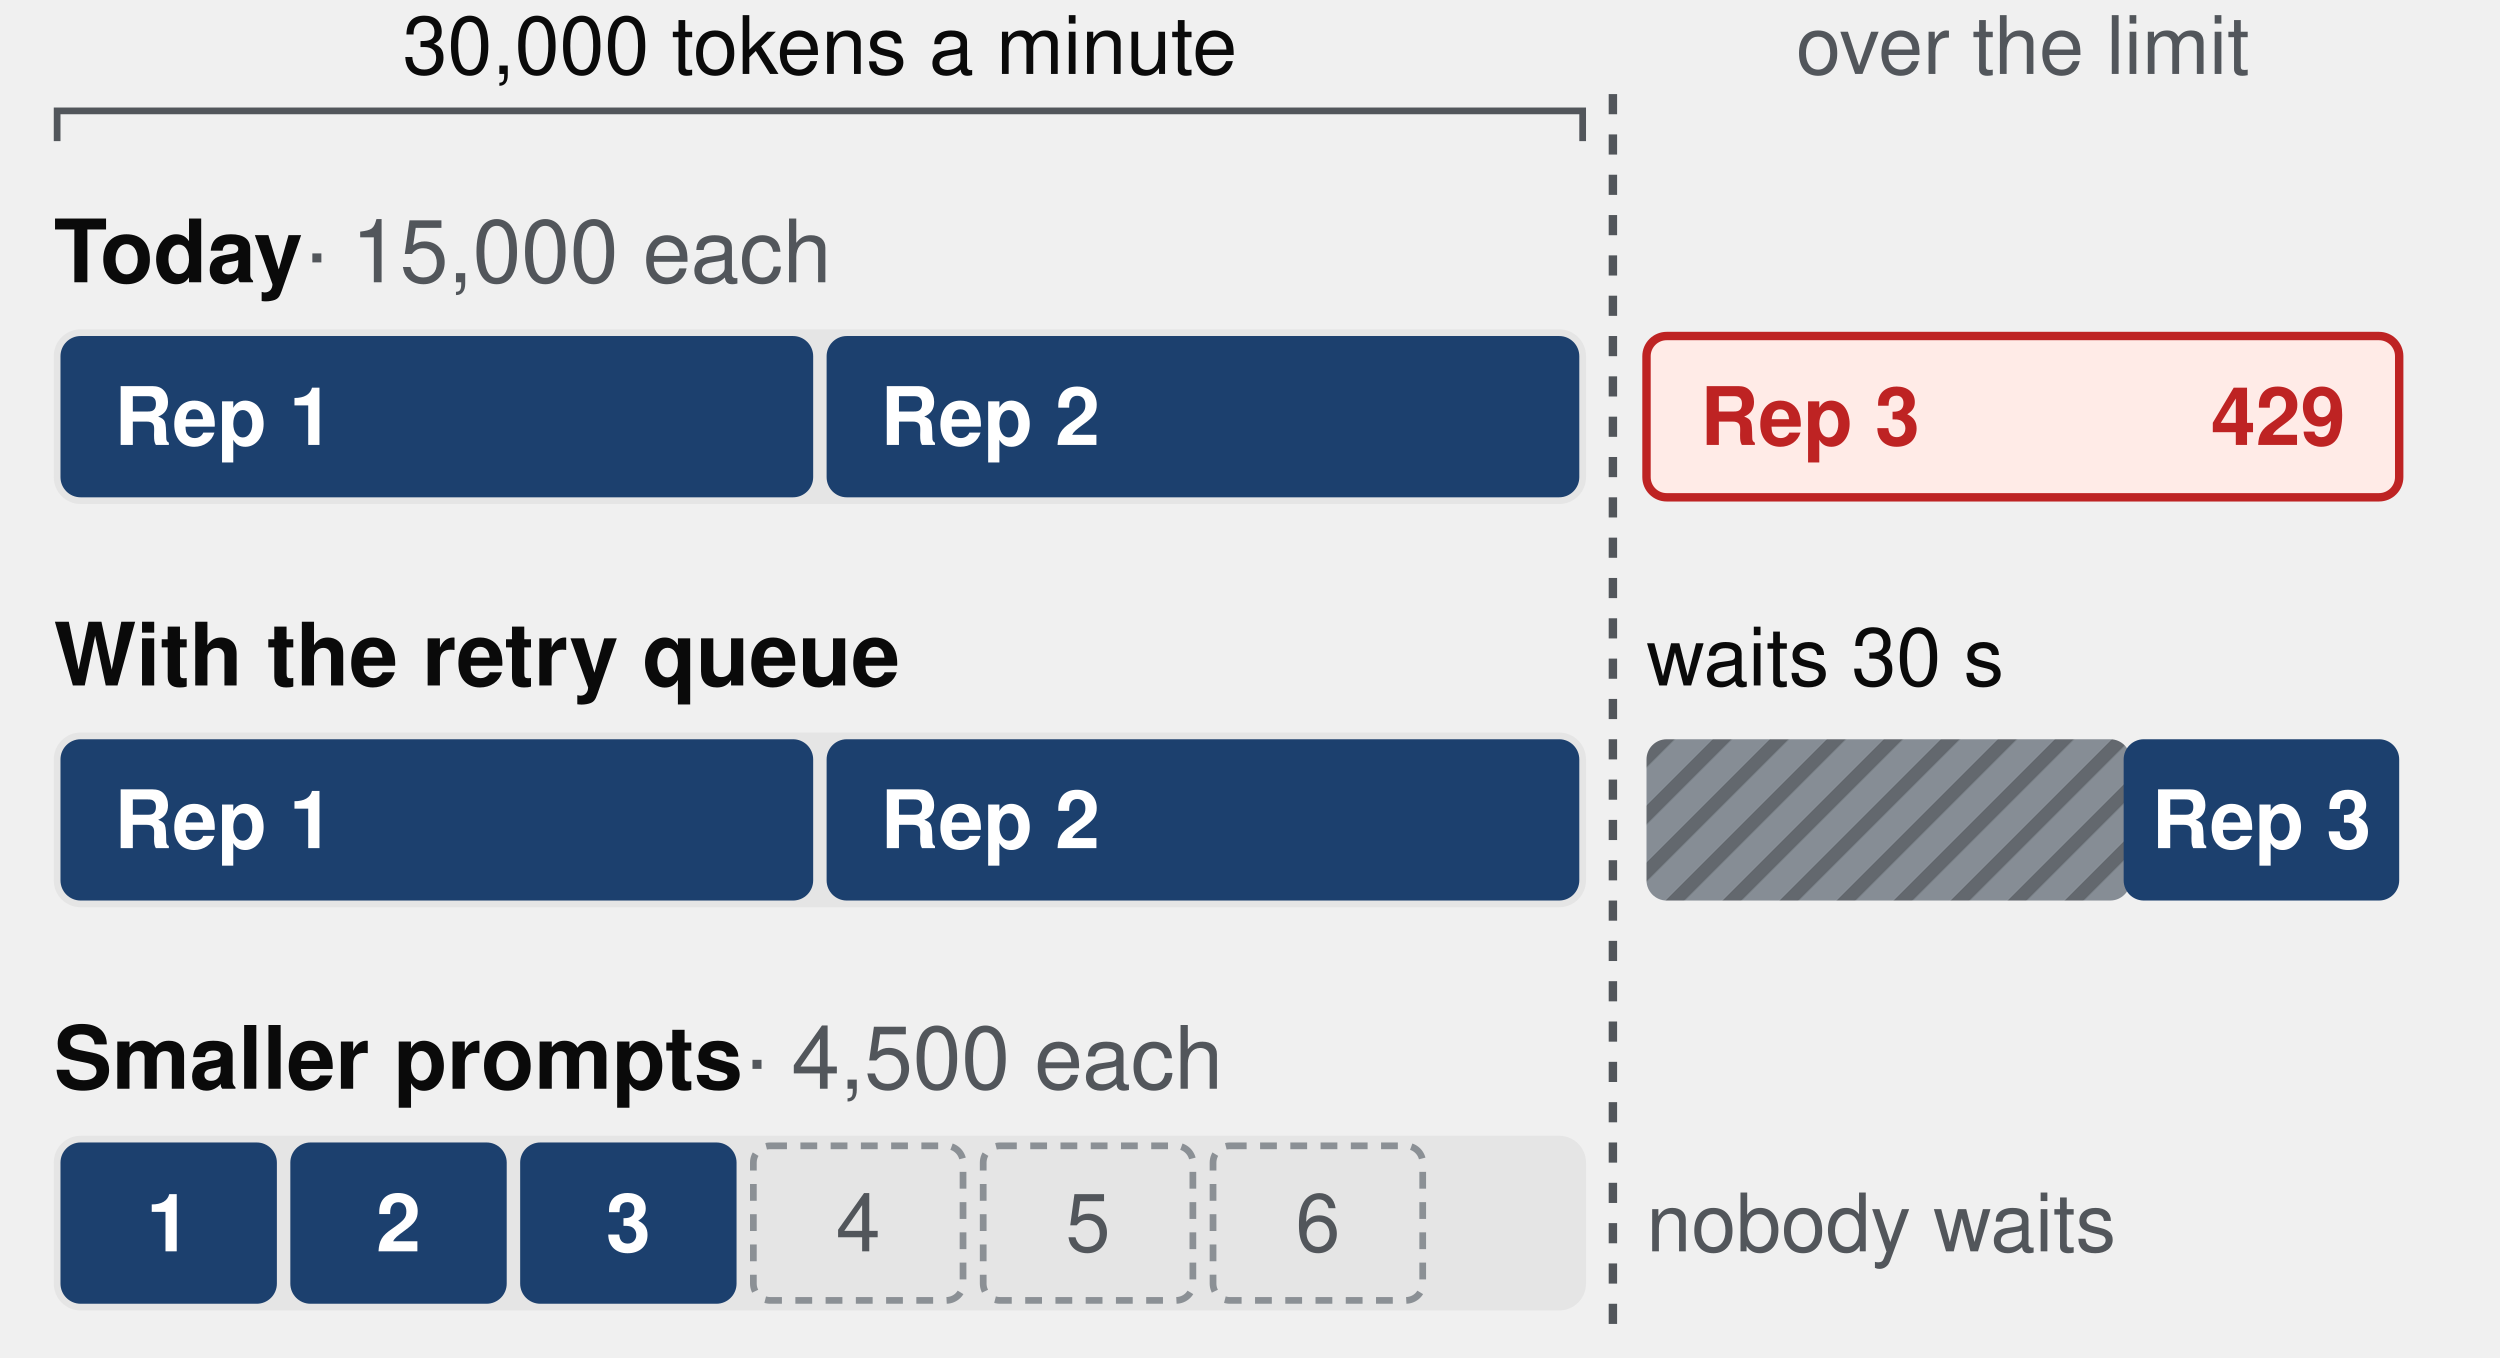
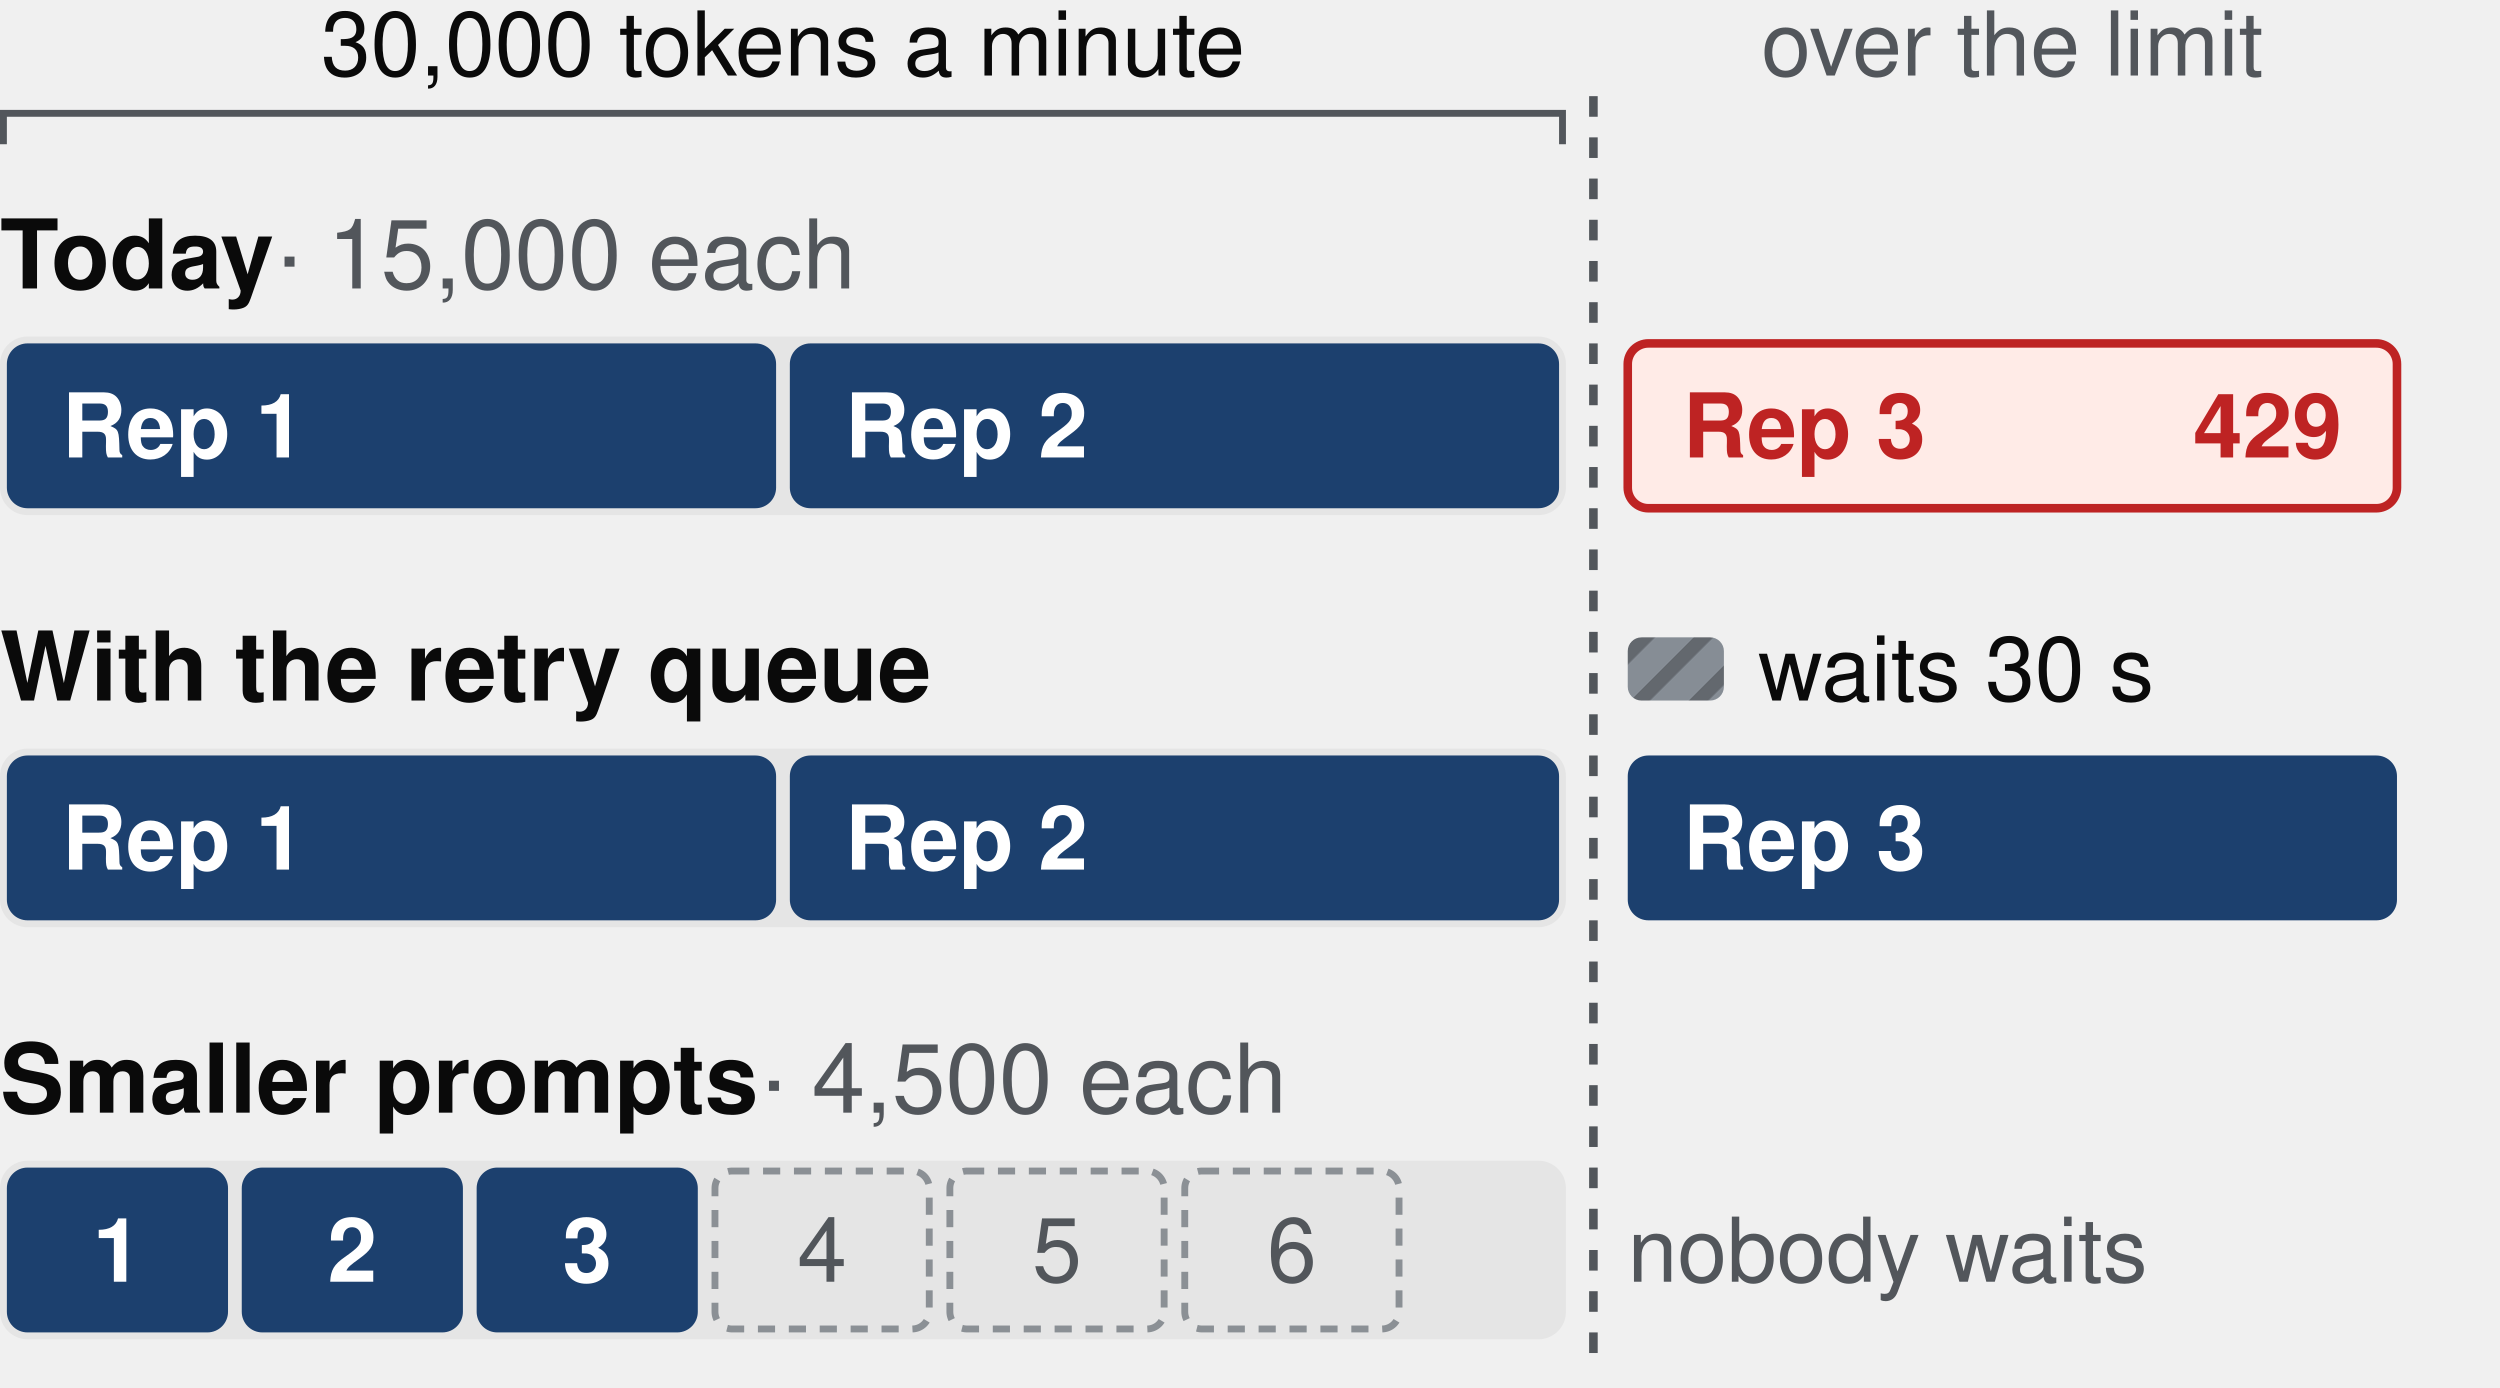
- <svg xmlns="http://www.w3.org/2000/svg" width="372" height="202" viewBox="0 0 372 202" role="img" aria-labelledby="token-budget-title token-budget-desc" font-family="Geist, 'Helvetica Neue', Helvetica, Arial, sans-serif" version="1.1" id="svg22">
+ <svg xmlns="http://www.w3.org/2000/svg" width="364" height="202" viewBox="0 0 364 202" role="img" aria-labelledby="token-budget-title token-budget-desc" font-family="Geist, 'Helvetica Neue', Helvetica, Arial, sans-serif" version="1.1" id="svg22">
  <defs id="defs2">
    <pattern id="tb-wait" width="6" height="6" patternUnits="userSpaceOnUse" patternTransform="rotate(45)">
      <rect width="6" height="6" fill="#868d95" id="rect1" />
      <rect width="2" height="6" fill="#63686e" id="rect2" />
    </pattern>
  </defs>
-   <path d="M240 14V199" stroke="#52565b" stroke-width="1.25" stroke-dasharray="3 3" id="path2" />
-   <path d="M8.5 21V16.5H235.5V21" fill="none" stroke="#52565b" id="path3" />
-   <text x="122" y="11" font-size="12" fill="#0a0a0a" font-weight="500" text-anchor="middle" id="text3">30,000 tokens a minute</text>
-   <text x="301" y="11" font-size="12" fill="#52565b" text-anchor="middle" id="text4">over the limit</text>
-   <text x="8" y="42" font-size="13" font-weight="600" fill="#0a0a0a" id="text5">Today<tspan font-weight="400" fill="#52565b" id="tspan4"> · 15,000 each</tspan>
+   <path d="M232 14V199" stroke="#52565b" stroke-width="1.25" stroke-dasharray="3 3" id="path2" />
+   <path d="M0.5 21V16.5H227.5V21" fill="none" stroke="#52565b" id="path3" />
+   <text x="114" y="11" font-size="13" fill="#0a0a0a" font-weight="500" text-anchor="middle" id="text3">30,000 tokens a minute</text>
+   <text x="293" y="11" font-size="13" fill="#52565b" text-anchor="middle" id="text4">over the limit</text>
+   <text x="0" y="42" font-size="14" font-weight="600" fill="#0a0a0a" id="text5">Today<tspan font-weight="400" fill="#52565b" id="tspan4"> · 15,000 each</tspan>
  </text>
-   <rect x="8" y="49" width="228" height="26" rx="4" fill="#e5e5e5" id="rect5" />
-   <rect x="9" y="50" width="112" height="24" rx="3" fill="#1c406e" id="rect6" />
-   <text x="17" y="66.2" font-size="12" fill="#ffffff" font-weight="600" id="text6">Rep 1</text>
-   <rect x="123" y="50" width="112" height="24" rx="3" fill="#1c406e" id="rect7" />
-   <text x="131" y="66.2" font-size="12" fill="#ffffff" font-weight="600" id="text7">Rep 2</text>
-   <rect x="245" y="50" width="112" height="24" rx="3" fill="#ffebe7" stroke="#be2323" stroke-width="1.25" id="rect8" />
-   <text x="253" y="66.2" font-size="12" fill="#be2323" font-weight="600" id="text8">Rep 3</text>
-   <text x="349" y="66.2" font-size="12" fill="#be2323" font-weight="700" text-anchor="end" id="text9">429</text>
-   <text x="8" y="102" font-size="13" font-weight="600" fill="#0a0a0a" id="text10">With the retry queue</text>
-   <rect x="8" y="109" width="228" height="26" rx="4" fill="#e5e5e5" id="rect10" />
-   <rect x="9" y="110" width="112" height="24" rx="3" fill="#1c406e" id="rect11" />
-   <text x="17" y="126.2" font-size="12" fill="#ffffff" font-weight="600" id="text11">Rep 1</text>
-   <rect x="123" y="110" width="112" height="24" rx="3" fill="#1c406e" id="rect12" />
-   <text x="131" y="126.2" font-size="12" fill="#ffffff" font-weight="600" id="text12">Rep 2</text>
-   <text x="245" y="102" font-size="12" fill="#0a0a0a" font-weight="500" id="text13">waits 30 s</text>
-   <rect x="245" y="110" width="72" height="24" rx="3" fill="url(#tb-wait)" id="rect13" />
-   <rect x="316" y="110" width="41" height="24" rx="3" fill="#1c406e" id="rect14" />
-   <text x="336.5" y="126.2" font-size="12" fill="#ffffff" font-weight="600" text-anchor="middle" id="text14">Rep 3</text>
-   <text x="8" y="162" font-size="13" font-weight="600" fill="#0a0a0a" id="text15">Smaller prompts<tspan font-weight="400" fill="#52565b" id="tspan14"> · 4,500 each</tspan>
+   <rect x="0" y="49" width="228" height="26" rx="4" fill="#e5e5e5" id="rect5" />
+   <rect x="1" y="50" width="112" height="24" rx="3" fill="#1c406e" id="rect6" />
+   <text x="9" y="66.61" font-size="13" fill="#ffffff" font-weight="600" id="text6">Rep 1</text>
+   <rect x="115" y="50" width="112" height="24" rx="3" fill="#1c406e" id="rect7" />
+   <text x="123" y="66.61" font-size="13" fill="#ffffff" font-weight="600" id="text7">Rep 2</text>
+   <rect x="237" y="50" width="112" height="24" rx="3" fill="#ffebe7" stroke="#be2323" stroke-width="1.25" id="rect8" />
+   <text x="245" y="66.61" font-size="13" fill="#be2323" font-weight="600" id="text8">Rep 3</text>
+   <text x="341" y="66.61" font-size="13" fill="#be2323" font-weight="700" text-anchor="end" id="text9">429</text>
+   <text x="0" y="102" font-size="14" font-weight="600" fill="#0a0a0a" id="text10">With the retry queue</text>
+   <rect x="0" y="109" width="228" height="26" rx="4" fill="#e5e5e5" id="rect10" />
+   <rect x="1" y="110" width="112" height="24" rx="3" fill="#1c406e" id="rect11" />
+   <text x="9" y="126.61" font-size="13" fill="#ffffff" font-weight="600" id="text11">Rep 1</text>
+   <rect x="115" y="110" width="112" height="24" rx="3" fill="#1c406e" id="rect12" />
+   <text x="123" y="126.61" font-size="13" fill="#ffffff" font-weight="600" id="text12">Rep 2</text>
+   <rect x="237" y="92.8" width="14" height="9.2" rx="2" fill="url(#tb-wait)" id="rect13" />
+   <text x="256" y="102" font-size="13" fill="#0a0a0a" font-weight="500" id="text13">waits 30 s</text>
+   <rect x="237" y="110" width="112" height="24" rx="3" fill="#1c406e" id="rect14" />
+   <text x="245" y="126.61" font-size="13" fill="#ffffff" font-weight="600" id="text14">Rep 3</text>
+   <text x="0" y="162" font-size="14" font-weight="600" fill="#0a0a0a" id="text15">Smaller prompts<tspan font-weight="400" fill="#52565b" id="tspan14"> · 4,500 each</tspan>
  </text>
-   <rect x="8" y="169" width="228" height="26" rx="4" fill="#e5e5e5" id="rect15" />
-   <rect x="9" y="170" width="32.2" height="24" rx="3" fill="#1c406e" id="rect16" />
-   <text x="25.1" y="186.2" font-size="12" fill="#ffffff" font-weight="600" text-anchor="middle" id="text16">1</text>
-   <rect x="43.2" y="170" width="32.2" height="24" rx="3" fill="#1c406e" id="rect17" />
-   <text x="59.3" y="186.2" font-size="12" fill="#ffffff" font-weight="600" text-anchor="middle" id="text17">2</text>
-   <rect x="77.4" y="170" width="32.2" height="24" rx="3" fill="#1c406e" id="rect18" />
-   <text x="93.5" y="186.2" font-size="12" fill="#ffffff" font-weight="600" text-anchor="middle" id="text18">3</text>
-   <rect x="112.1" y="170.5" width="31.2" height="23" rx="2.5" fill="none" stroke="#8b9095" stroke-dasharray="2.5 2" id="rect19" />
-   <text x="127.7" y="186.2" font-size="12" fill="#52565b" font-weight="500" text-anchor="middle" id="text19">4</text>
-   <rect x="146.3" y="170.5" width="31.2" height="23" rx="2.5" fill="none" stroke="#8b9095" stroke-dasharray="2.5 2" id="rect20" />
-   <text x="161.9" y="186.2" font-size="12" fill="#52565b" font-weight="500" text-anchor="middle" id="text20">5</text>
-   <rect x="180.5" y="170.5" width="31.2" height="23" rx="2.5" fill="none" stroke="#8b9095" stroke-dasharray="2.5 2" id="rect21" />
-   <text x="196.1" y="186.2" font-size="12" fill="#52565b" font-weight="500" text-anchor="middle" id="text21">6</text>
-   <text x="245" y="186.2" font-size="12" fill="#52565b" id="text22">nobody waits</text>
+   <rect x="0" y="169" width="228" height="26" rx="4" fill="#e5e5e5" id="rect15" />
+   <rect x="1" y="170" width="32.2" height="24" rx="3" fill="#1c406e" id="rect16" />
+   <text x="17.1" y="186.62" font-size="13" fill="#ffffff" font-weight="600" text-anchor="middle" id="text16">1</text>
+   <rect x="35.2" y="170" width="32.2" height="24" rx="3" fill="#1c406e" id="rect17" />
+   <text x="51.3" y="186.62" font-size="13" fill="#ffffff" font-weight="600" text-anchor="middle" id="text17">2</text>
+   <rect x="69.4" y="170" width="32.2" height="24" rx="3" fill="#1c406e" id="rect18" />
+   <text x="85.5" y="186.62" font-size="13" fill="#ffffff" font-weight="600" text-anchor="middle" id="text18">3</text>
+   <rect x="104.1" y="170.5" width="31.2" height="23" rx="2.5" fill="none" stroke="#8b9095" stroke-dasharray="2.5 2" id="rect19" />
+   <text x="119.7" y="186.62" font-size="13" fill="#52565b" font-weight="500" text-anchor="middle" id="text19">4</text>
+   <rect x="138.3" y="170.5" width="31.2" height="23" rx="2.5" fill="none" stroke="#8b9095" stroke-dasharray="2.5 2" id="rect20" />
+   <text x="153.9" y="186.62" font-size="13" fill="#52565b" font-weight="500" text-anchor="middle" id="text20">5</text>
+   <rect x="172.5" y="170.5" width="31.2" height="23" rx="2.5" fill="none" stroke="#8b9095" stroke-dasharray="2.5 2" id="rect21" />
+   <text x="188.1" y="186.62" font-size="13" fill="#52565b" font-weight="500" text-anchor="middle" id="text21">6</text>
+   <text x="237" y="186.62" font-size="13" fill="#52565b" id="text22">nobody waits</text>
</svg>
